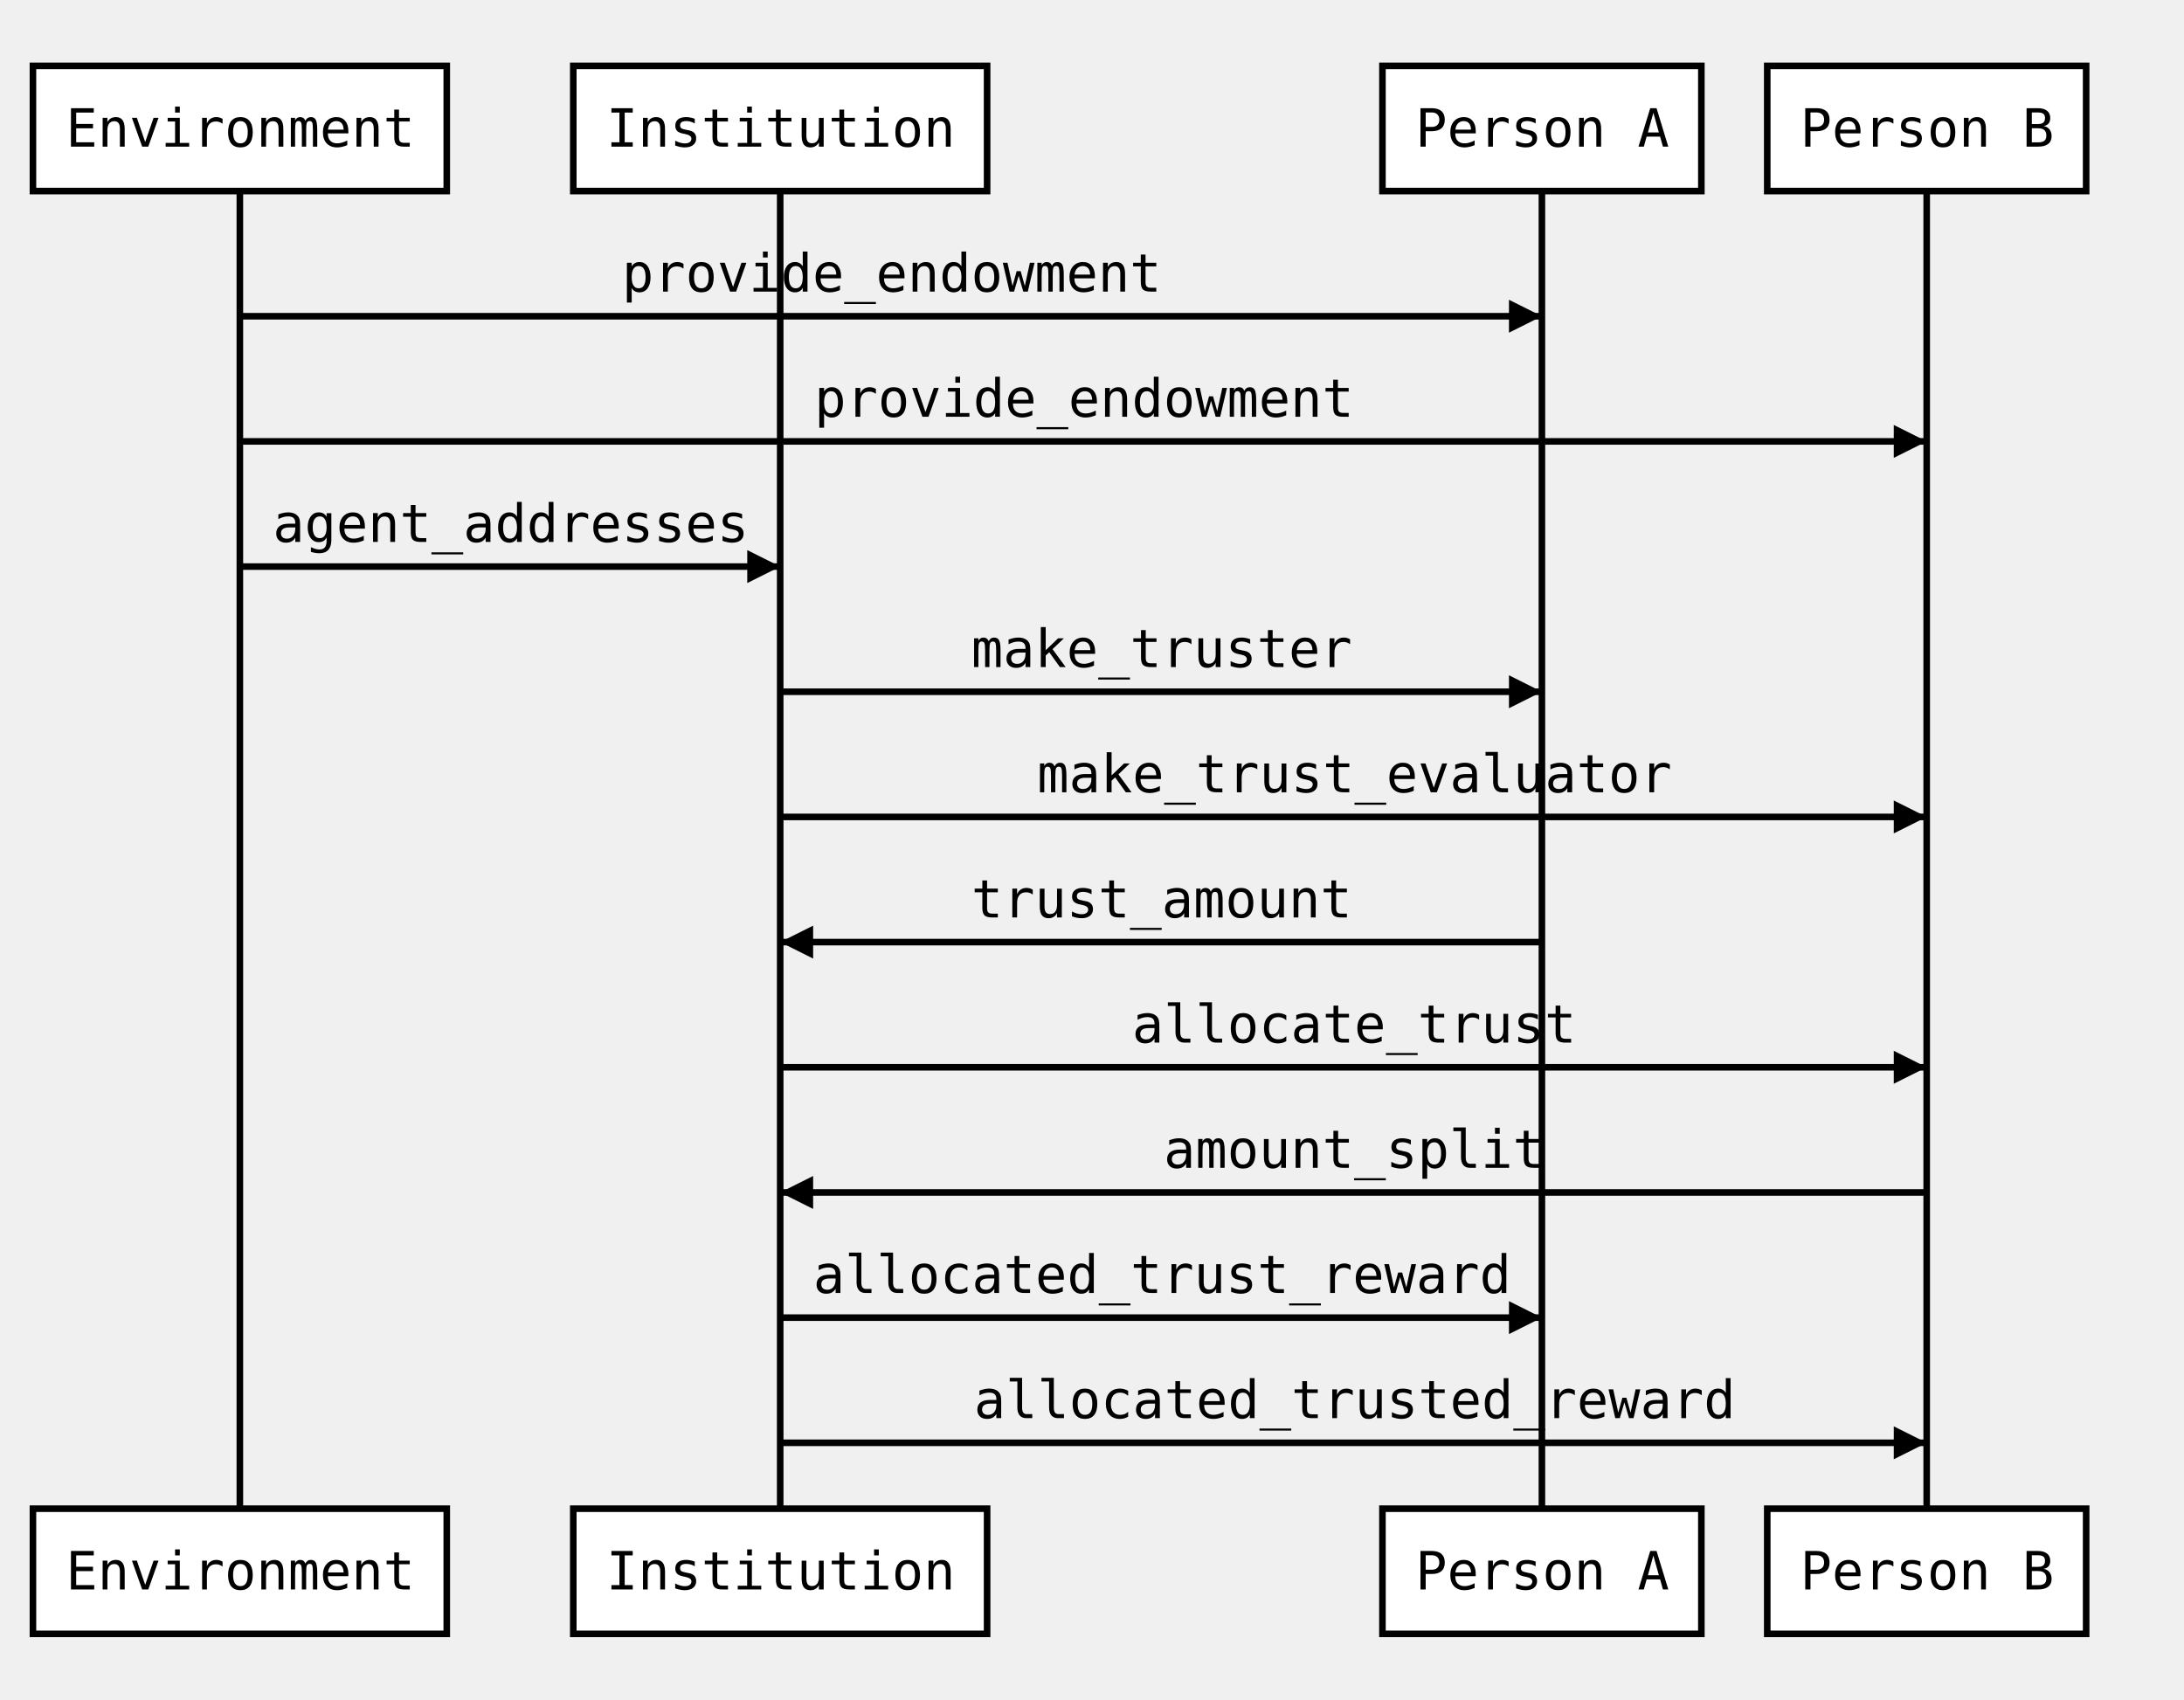
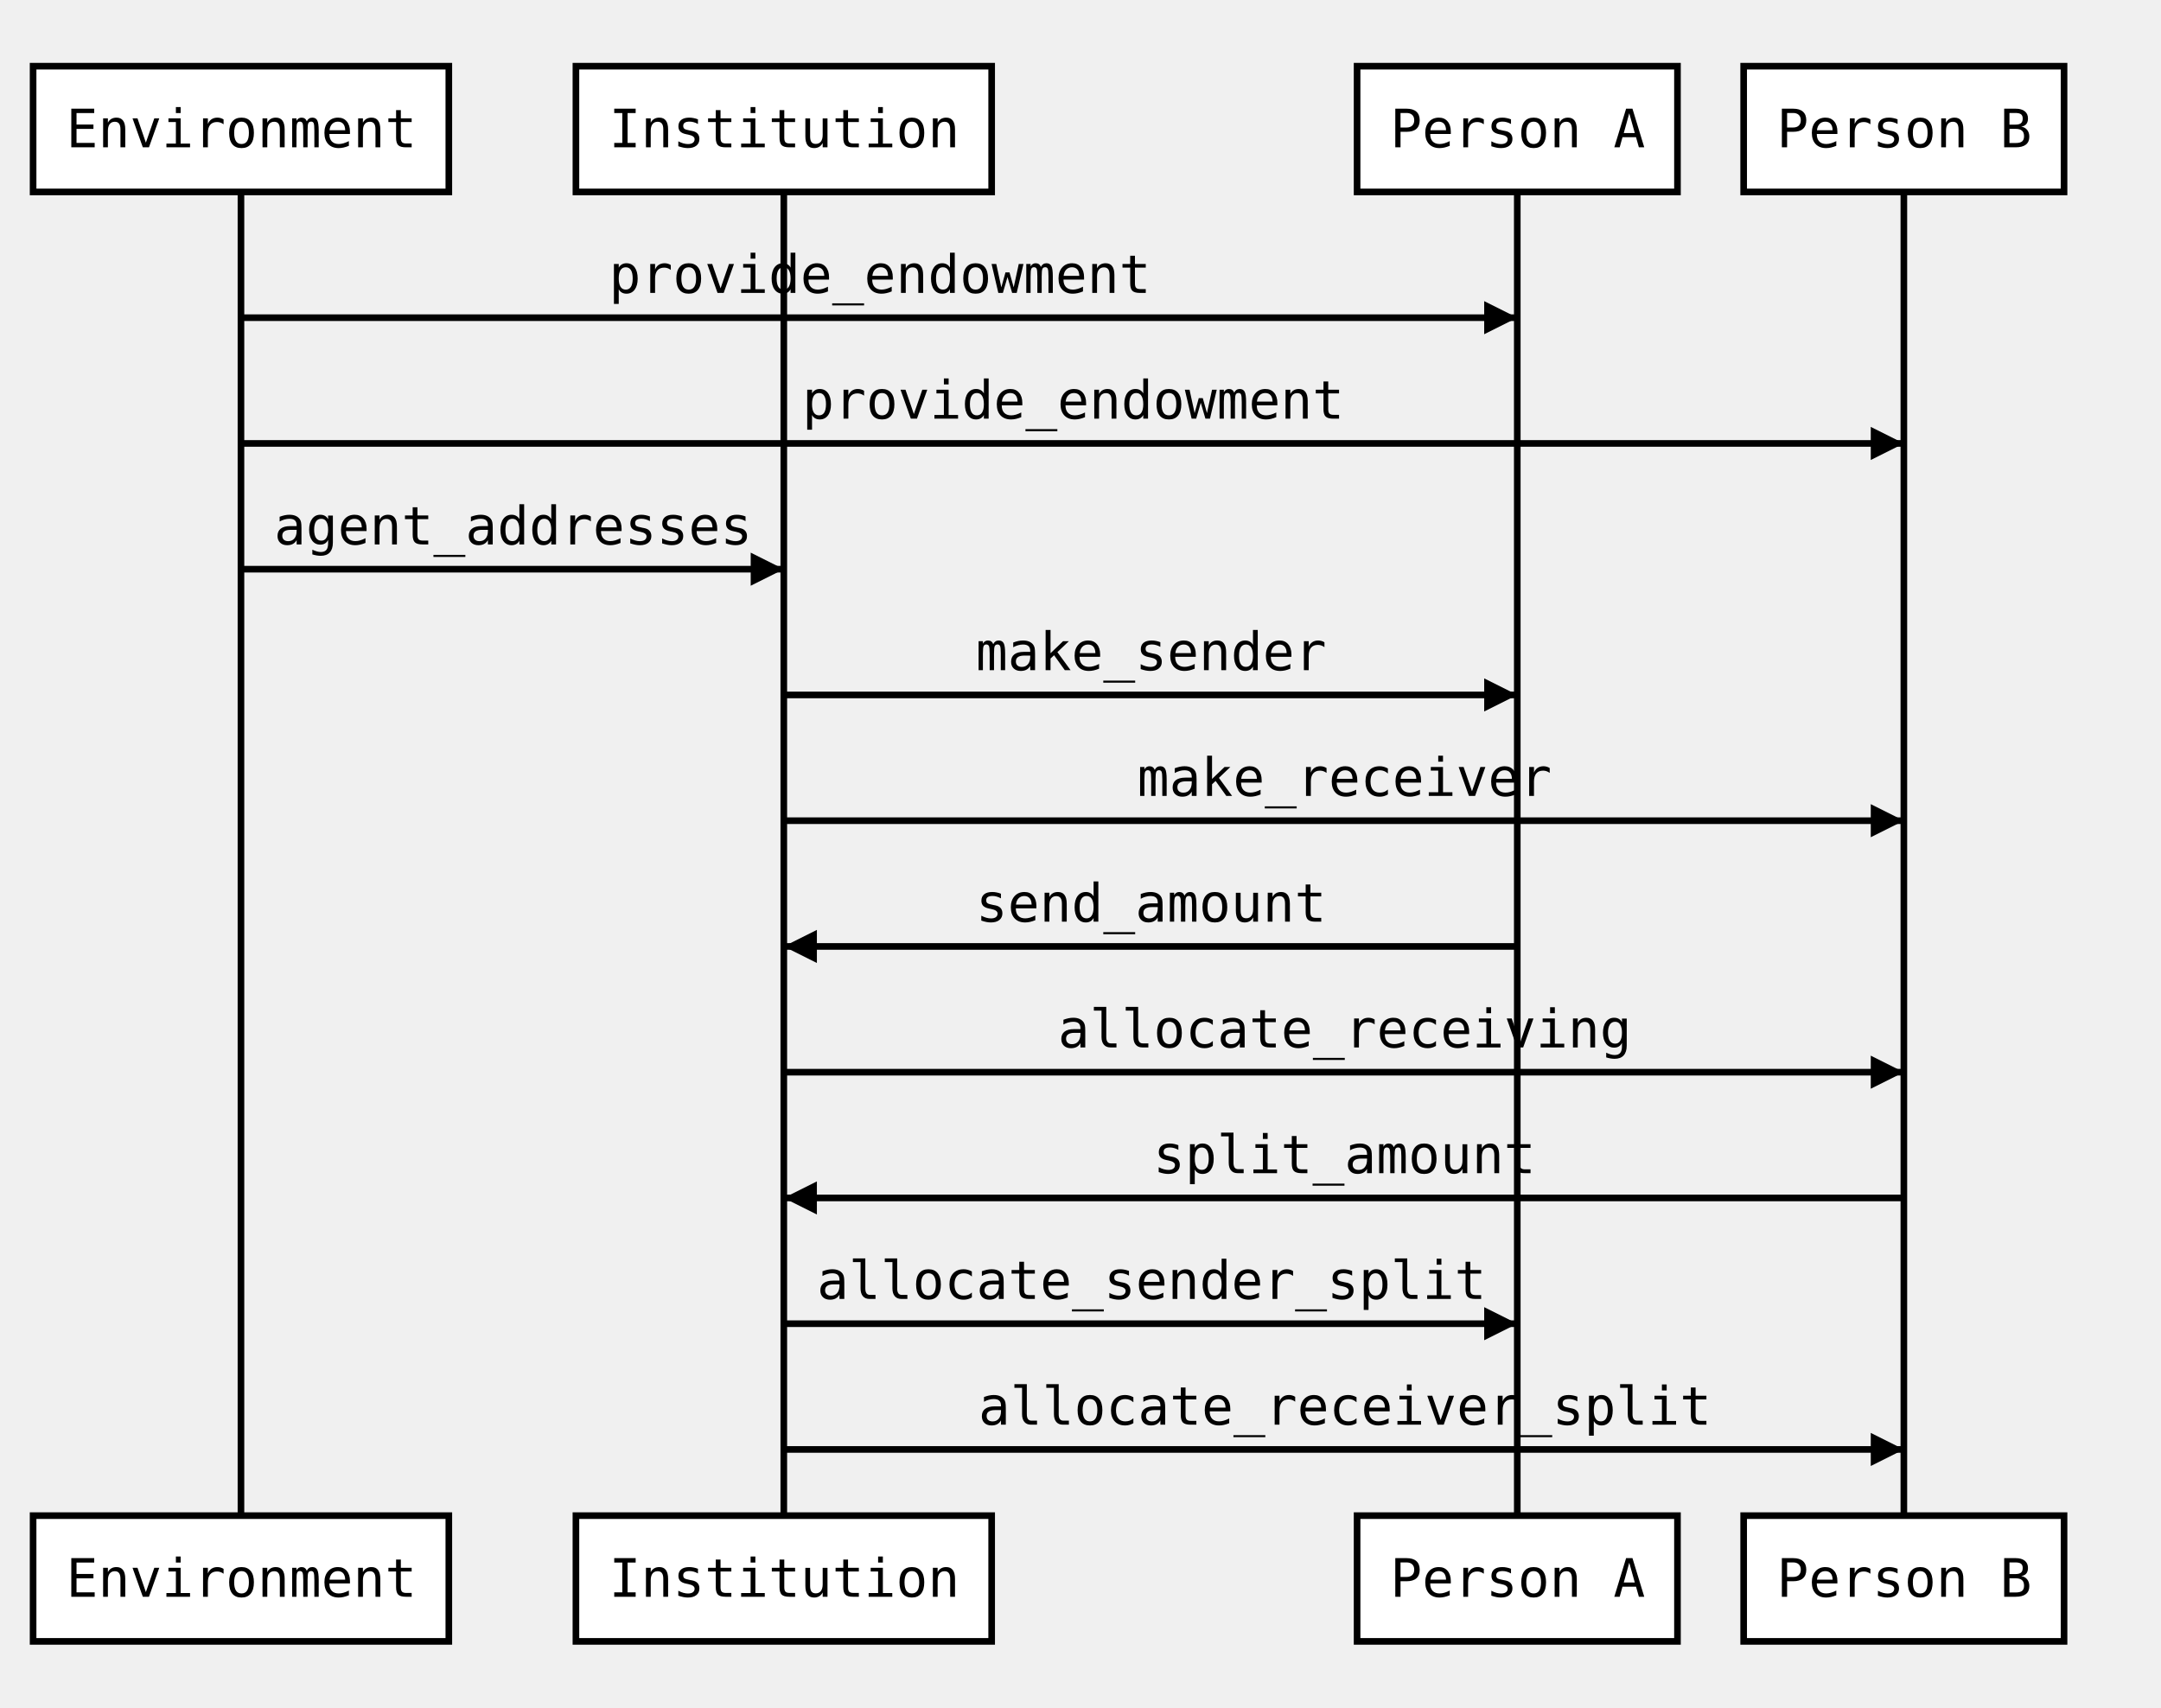
- <svg xmlns="http://www.w3.org/2000/svg" width="663" height="516">
+ <svg xmlns="http://www.w3.org/2000/svg" width="653" height="516">
  <source>participant Environment
participant Institution
participant Person A
participant Person B
Environment-&gt; Person A: provide_endowment
Environment-&gt; Person B: provide_endowment
Environment-&gt; Institution: agent_addresses
- Institution-&gt; Person A: make_truster
- Institution-&gt; Person B: make_trust_evaluator
- Person A -&gt; Institution: trust_amount
- Institution -&gt; Person B: allocate_trust
- Person B -&gt; Institution: amount_split
- Institution -&gt; Person A: allocated_trust_reward
- Institution -&gt; Person B: allocated_trusted_reward
+ Institution-&gt; Person A: make_sender
+ Institution-&gt; Person B: make_receiver
+ Person A -&gt; Institution: send_amount
+ Institution -&gt; Person B: allocate_receiving
+ Person B -&gt; Institution: split_amount
+ Institution -&gt; Person A: allocate_sender_split
+ Institution -&gt; Person B: allocate_receiver_split



</source>
  <defs>
    <marker viewBox="0 0 5 5" markerWidth="5" markerHeight="5" orient="auto" refX="5" refY="2.5" id="markerArrowBlock">
      <path d="M 0 0 L 5 2.5 L 0 5 z" />
    </marker>
    <marker viewBox="0 0 9.6 16" markerWidth="4" markerHeight="16" orient="auto" refX="9.6" refY="8" id="markerArrowOpen">
      <path d="M 9.6,8 1.92,16 0,13.7 5.76,8 0,2.286 1.92,0 9.6,8 z" />
    </marker>
  </defs>
  <g class="title" />
  <g class="actor">
    <rect x="10" y="20" width="125.625" height="38" stroke="#000000" fill="#ffffff" style="stroke-width: 2px;" />
    <text x="20" y="44.516" style="font-size: 16px; font-family: &quot;Andale Mono&quot;, monospace;">
      <tspan x="20">Environment</tspan>
    </text>
  </g>
  <g class="actor">
    <rect x="10" y="458" width="125.625" height="38" stroke="#000000" fill="#ffffff" style="stroke-width: 2px;" />
    <text x="20" y="482.516" style="font-size: 16px; font-family: &quot;Andale Mono&quot;, monospace;">
      <tspan x="20">Environment</tspan>
    </text>
  </g>
  <line x1="72.812" x2="72.812" y1="58" y2="458" stroke="#000000" fill="none" style="stroke-width: 2px;" />
  <g class="actor">
    <rect x="174.031" y="20" width="125.625" height="38" stroke="#000000" fill="#ffffff" style="stroke-width: 2px;" />
    <text x="184.031" y="44.516" style="font-size: 16px; font-family: &quot;Andale Mono&quot;, monospace;">
      <tspan x="184.031">Institution</tspan>
    </text>
  </g>
  <g class="actor">
    <rect x="174.031" y="458" width="125.625" height="38" stroke="#000000" fill="#ffffff" style="stroke-width: 2px;" />
    <text x="184.031" y="482.516" style="font-size: 16px; font-family: &quot;Andale Mono&quot;, monospace;">
      <tspan x="184.031">Institution</tspan>
    </text>
  </g>
  <line x1="236.844" x2="236.844" y1="58" y2="458" stroke="#000000" fill="none" style="stroke-width: 2px;" />
  <g class="actor">
-     <rect x="419.672" y="20" width="96.812" height="38" stroke="#000000" fill="#ffffff" style="stroke-width: 2px;" />
-     <text x="429.672" y="44.516" style="font-size: 16px; font-family: &quot;Andale Mono&quot;, monospace;">
-       <tspan x="429.672">Person A</tspan>
+     <rect x="410.078" y="20" width="96.812" height="38" stroke="#000000" fill="#ffffff" style="stroke-width: 2px;" />
+     <text x="420.078" y="44.516" style="font-size: 16px; font-family: &quot;Andale Mono&quot;, monospace;">
+       <tspan x="420.078">Person A</tspan>
    </text>
  </g>
  <g class="actor">
-     <rect x="419.672" y="458" width="96.812" height="38" stroke="#000000" fill="#ffffff" style="stroke-width: 2px;" />
-     <text x="429.672" y="482.516" style="font-size: 16px; font-family: &quot;Andale Mono&quot;, monospace;">
-       <tspan x="429.672">Person A</tspan>
+     <rect x="410.078" y="458" width="96.812" height="38" stroke="#000000" fill="#ffffff" style="stroke-width: 2px;" />
+     <text x="420.078" y="482.516" style="font-size: 16px; font-family: &quot;Andale Mono&quot;, monospace;">
+       <tspan x="420.078">Person A</tspan>
    </text>
  </g>
-   <line x1="468.078" x2="468.078" y1="58" y2="458" stroke="#000000" fill="none" style="stroke-width: 2px;" />
+   <line x1="458.484" x2="458.484" y1="58" y2="458" stroke="#000000" fill="none" style="stroke-width: 2px;" />
  <g class="actor">
-     <rect x="536.484" y="20" width="96.812" height="38" stroke="#000000" fill="#ffffff" style="stroke-width: 2px;" />
-     <text x="546.484" y="44.516" style="font-size: 16px; font-family: &quot;Andale Mono&quot;, monospace;">
-       <tspan x="546.484">Person B</tspan>
+     <rect x="526.891" y="20" width="96.812" height="38" stroke="#000000" fill="#ffffff" style="stroke-width: 2px;" />
+     <text x="536.891" y="44.516" style="font-size: 16px; font-family: &quot;Andale Mono&quot;, monospace;">
+       <tspan x="536.891">Person B</tspan>
    </text>
  </g>
  <g class="actor">
-     <rect x="536.484" y="458" width="96.812" height="38" stroke="#000000" fill="#ffffff" style="stroke-width: 2px;" />
-     <text x="546.484" y="482.516" style="font-size: 16px; font-family: &quot;Andale Mono&quot;, monospace;">
-       <tspan x="546.484">Person B</tspan>
+     <rect x="526.891" y="458" width="96.812" height="38" stroke="#000000" fill="#ffffff" style="stroke-width: 2px;" />
+     <text x="536.891" y="482.516" style="font-size: 16px; font-family: &quot;Andale Mono&quot;, monospace;">
+       <tspan x="536.891">Person B</tspan>
    </text>
  </g>
-   <line x1="584.891" x2="584.891" y1="58" y2="458" stroke="#000000" fill="none" style="stroke-width: 2px;" />
+   <line x1="575.297" x2="575.297" y1="58" y2="458" stroke="#000000" fill="none" style="stroke-width: 2px;" />
  <g class="signal">
-     <text x="188.828" y="88.516" style="font-size: 16px; font-family: &quot;Andale Mono&quot;, monospace;">
-       <tspan x="188.828">provide_endowment</tspan>
+     <text x="184.031" y="88.516" style="font-size: 16px; font-family: &quot;Andale Mono&quot;, monospace;">
+       <tspan x="184.031">provide_endowment</tspan>
    </text>
-     <line x1="72.812" x2="468.078" y1="96" y2="96" stroke="#000000" fill="none" style="stroke-width: 2px; marker-end: url(&quot;#markerArrowBlock&quot;);" />
+     <line x1="72.812" x2="458.484" y1="96" y2="96" stroke="#000000" fill="none" style="stroke-width: 2px; marker-end: url(&quot;#markerArrowBlock&quot;);" />
  </g>
  <g class="signal">
-     <text x="247.234" y="126.516" style="font-size: 16px; font-family: &quot;Andale Mono&quot;, monospace;">
-       <tspan x="247.234">provide_endowment</tspan>
+     <text x="242.438" y="126.516" style="font-size: 16px; font-family: &quot;Andale Mono&quot;, monospace;">
+       <tspan x="242.438">provide_endowment</tspan>
    </text>
-     <line x1="72.812" x2="584.891" y1="134" y2="134" stroke="#000000" fill="none" style="stroke-width: 2px; marker-end: url(&quot;#markerArrowBlock&quot;);" />
+     <line x1="72.812" x2="575.297" y1="134" y2="134" stroke="#000000" fill="none" style="stroke-width: 2px; marker-end: url(&quot;#markerArrowBlock&quot;);" />
  </g>
  <g class="signal">
    <text x="82.812" y="164.516" style="font-size: 16px; font-family: &quot;Andale Mono&quot;, monospace;">
      <tspan x="82.812">agent_addresses</tspan>
    </text>
    <line x1="72.812" x2="236.844" y1="172" y2="172" stroke="#000000" fill="none" style="stroke-width: 2px; marker-end: url(&quot;#markerArrowBlock&quot;);" />
  </g>
  <g class="signal">
    <text x="294.852" y="202.516" style="font-size: 16px; font-family: &quot;Andale Mono&quot;, monospace;">
-       <tspan x="294.852">make_truster</tspan>
+       <tspan x="294.852">make_sender</tspan>
    </text>
-     <line x1="236.844" x2="468.078" y1="210" y2="210" stroke="#000000" fill="none" style="stroke-width: 2px; marker-end: url(&quot;#markerArrowBlock&quot;);" />
+     <line x1="236.844" x2="458.484" y1="210" y2="210" stroke="#000000" fill="none" style="stroke-width: 2px; marker-end: url(&quot;#markerArrowBlock&quot;);" />
  </g>
  <g class="signal">
-     <text x="314.852" y="240.516" style="font-size: 16px; font-family: &quot;Andale Mono&quot;, monospace;">
-       <tspan x="314.852">make_trust_evaluator</tspan>
+     <text x="343.656" y="240.516" style="font-size: 16px; font-family: &quot;Andale Mono&quot;, monospace;">
+       <tspan x="343.656">make_receiver</tspan>
    </text>
-     <line x1="236.844" x2="584.891" y1="248" y2="248" stroke="#000000" fill="none" style="stroke-width: 2px; marker-end: url(&quot;#markerArrowBlock&quot;);" />
+     <line x1="236.844" x2="575.297" y1="248" y2="248" stroke="#000000" fill="none" style="stroke-width: 2px; marker-end: url(&quot;#markerArrowBlock&quot;);" />
  </g>
  <g class="signal">
    <text x="294.852" y="278.516" style="font-size: 16px; font-family: &quot;Andale Mono&quot;, monospace;">
-       <tspan x="294.852">trust_amount</tspan>
+       <tspan x="294.852">send_amount</tspan>
    </text>
-     <line x1="468.078" x2="236.844" y1="286" y2="286" stroke="#000000" fill="none" style="stroke-width: 2px; marker-end: url(&quot;#markerArrowBlock&quot;);" />
+     <line x1="458.484" x2="236.844" y1="286" y2="286" stroke="#000000" fill="none" style="stroke-width: 2px; marker-end: url(&quot;#markerArrowBlock&quot;);" />
  </g>
  <g class="signal">
-     <text x="343.656" y="316.516" style="font-size: 16px; font-family: &quot;Andale Mono&quot;, monospace;">
-       <tspan x="343.656">allocate_trust</tspan>
+     <text x="319.656" y="316.516" style="font-size: 16px; font-family: &quot;Andale Mono&quot;, monospace;">
+       <tspan x="319.656">allocate_receiving</tspan>
    </text>
-     <line x1="236.844" x2="584.891" y1="324" y2="324" stroke="#000000" fill="none" style="stroke-width: 2px; marker-end: url(&quot;#markerArrowBlock&quot;);" />
+     <line x1="236.844" x2="575.297" y1="324" y2="324" stroke="#000000" fill="none" style="stroke-width: 2px; marker-end: url(&quot;#markerArrowBlock&quot;);" />
  </g>
  <g class="signal">
-     <text x="353.258" y="354.516" style="font-size: 16px; font-family: &quot;Andale Mono&quot;, monospace;">
-       <tspan x="353.258">amount_split</tspan>
+     <text x="348.461" y="354.516" style="font-size: 16px; font-family: &quot;Andale Mono&quot;, monospace;">
+       <tspan x="348.461">split_amount</tspan>
    </text>
-     <line x1="584.891" x2="236.844" y1="362" y2="362" stroke="#000000" fill="none" style="stroke-width: 2px; marker-end: url(&quot;#markerArrowBlock&quot;);" />
+     <line x1="575.297" x2="236.844" y1="362" y2="362" stroke="#000000" fill="none" style="stroke-width: 2px; marker-end: url(&quot;#markerArrowBlock&quot;);" />
  </g>
  <g class="signal">
    <text x="246.844" y="392.516" style="font-size: 16px; font-family: &quot;Andale Mono&quot;, monospace;">
-       <tspan x="246.844">allocated_trust_reward</tspan>
+       <tspan x="246.844">allocate_sender_split</tspan>
    </text>
-     <line x1="236.844" x2="468.078" y1="400" y2="400" stroke="#000000" fill="none" style="stroke-width: 2px; marker-end: url(&quot;#markerArrowBlock&quot;);" />
+     <line x1="236.844" x2="458.484" y1="400" y2="400" stroke="#000000" fill="none" style="stroke-width: 2px; marker-end: url(&quot;#markerArrowBlock&quot;);" />
  </g>
  <g class="signal">
    <text x="295.648" y="430.516" style="font-size: 16px; font-family: &quot;Andale Mono&quot;, monospace;">
-       <tspan x="295.648">allocated_trusted_reward</tspan>
+       <tspan x="295.648">allocate_receiver_split</tspan>
    </text>
-     <line x1="236.844" x2="584.891" y1="438" y2="438" stroke="#000000" fill="none" style="stroke-width: 2px; marker-end: url(&quot;#markerArrowBlock&quot;);" />
+     <line x1="236.844" x2="575.297" y1="438" y2="438" stroke="#000000" fill="none" style="stroke-width: 2px; marker-end: url(&quot;#markerArrowBlock&quot;);" />
  </g>
</svg>
